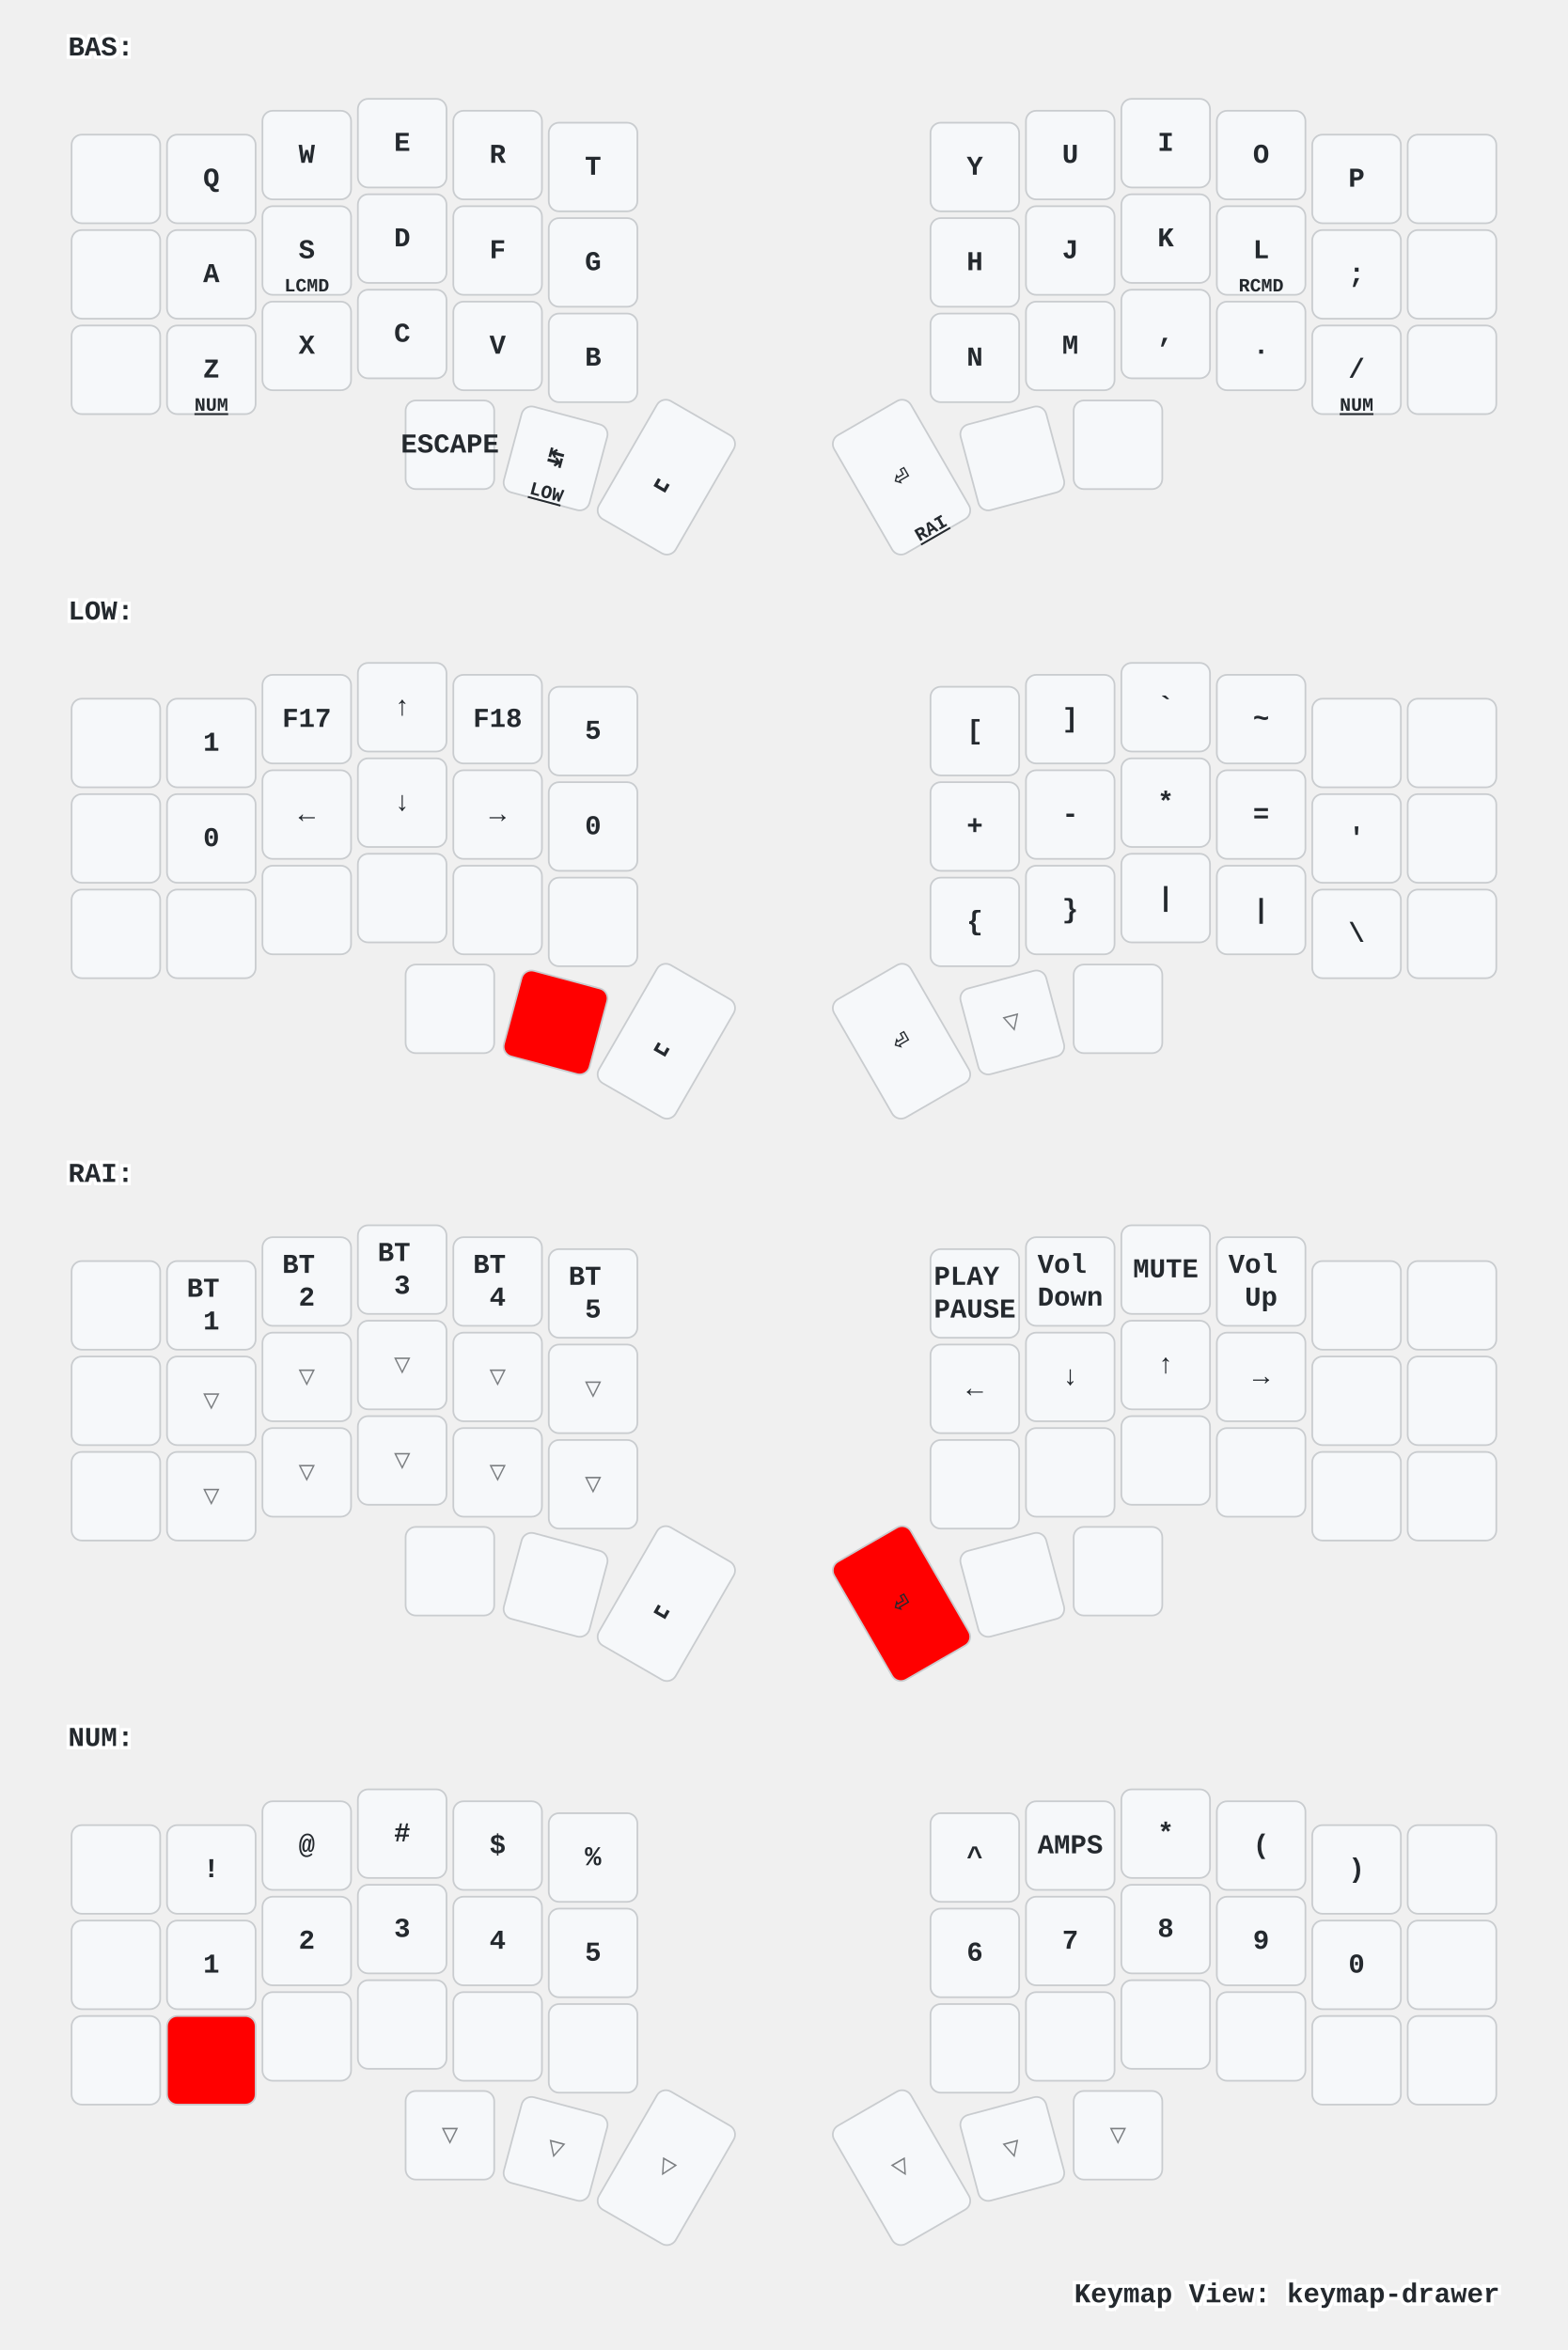
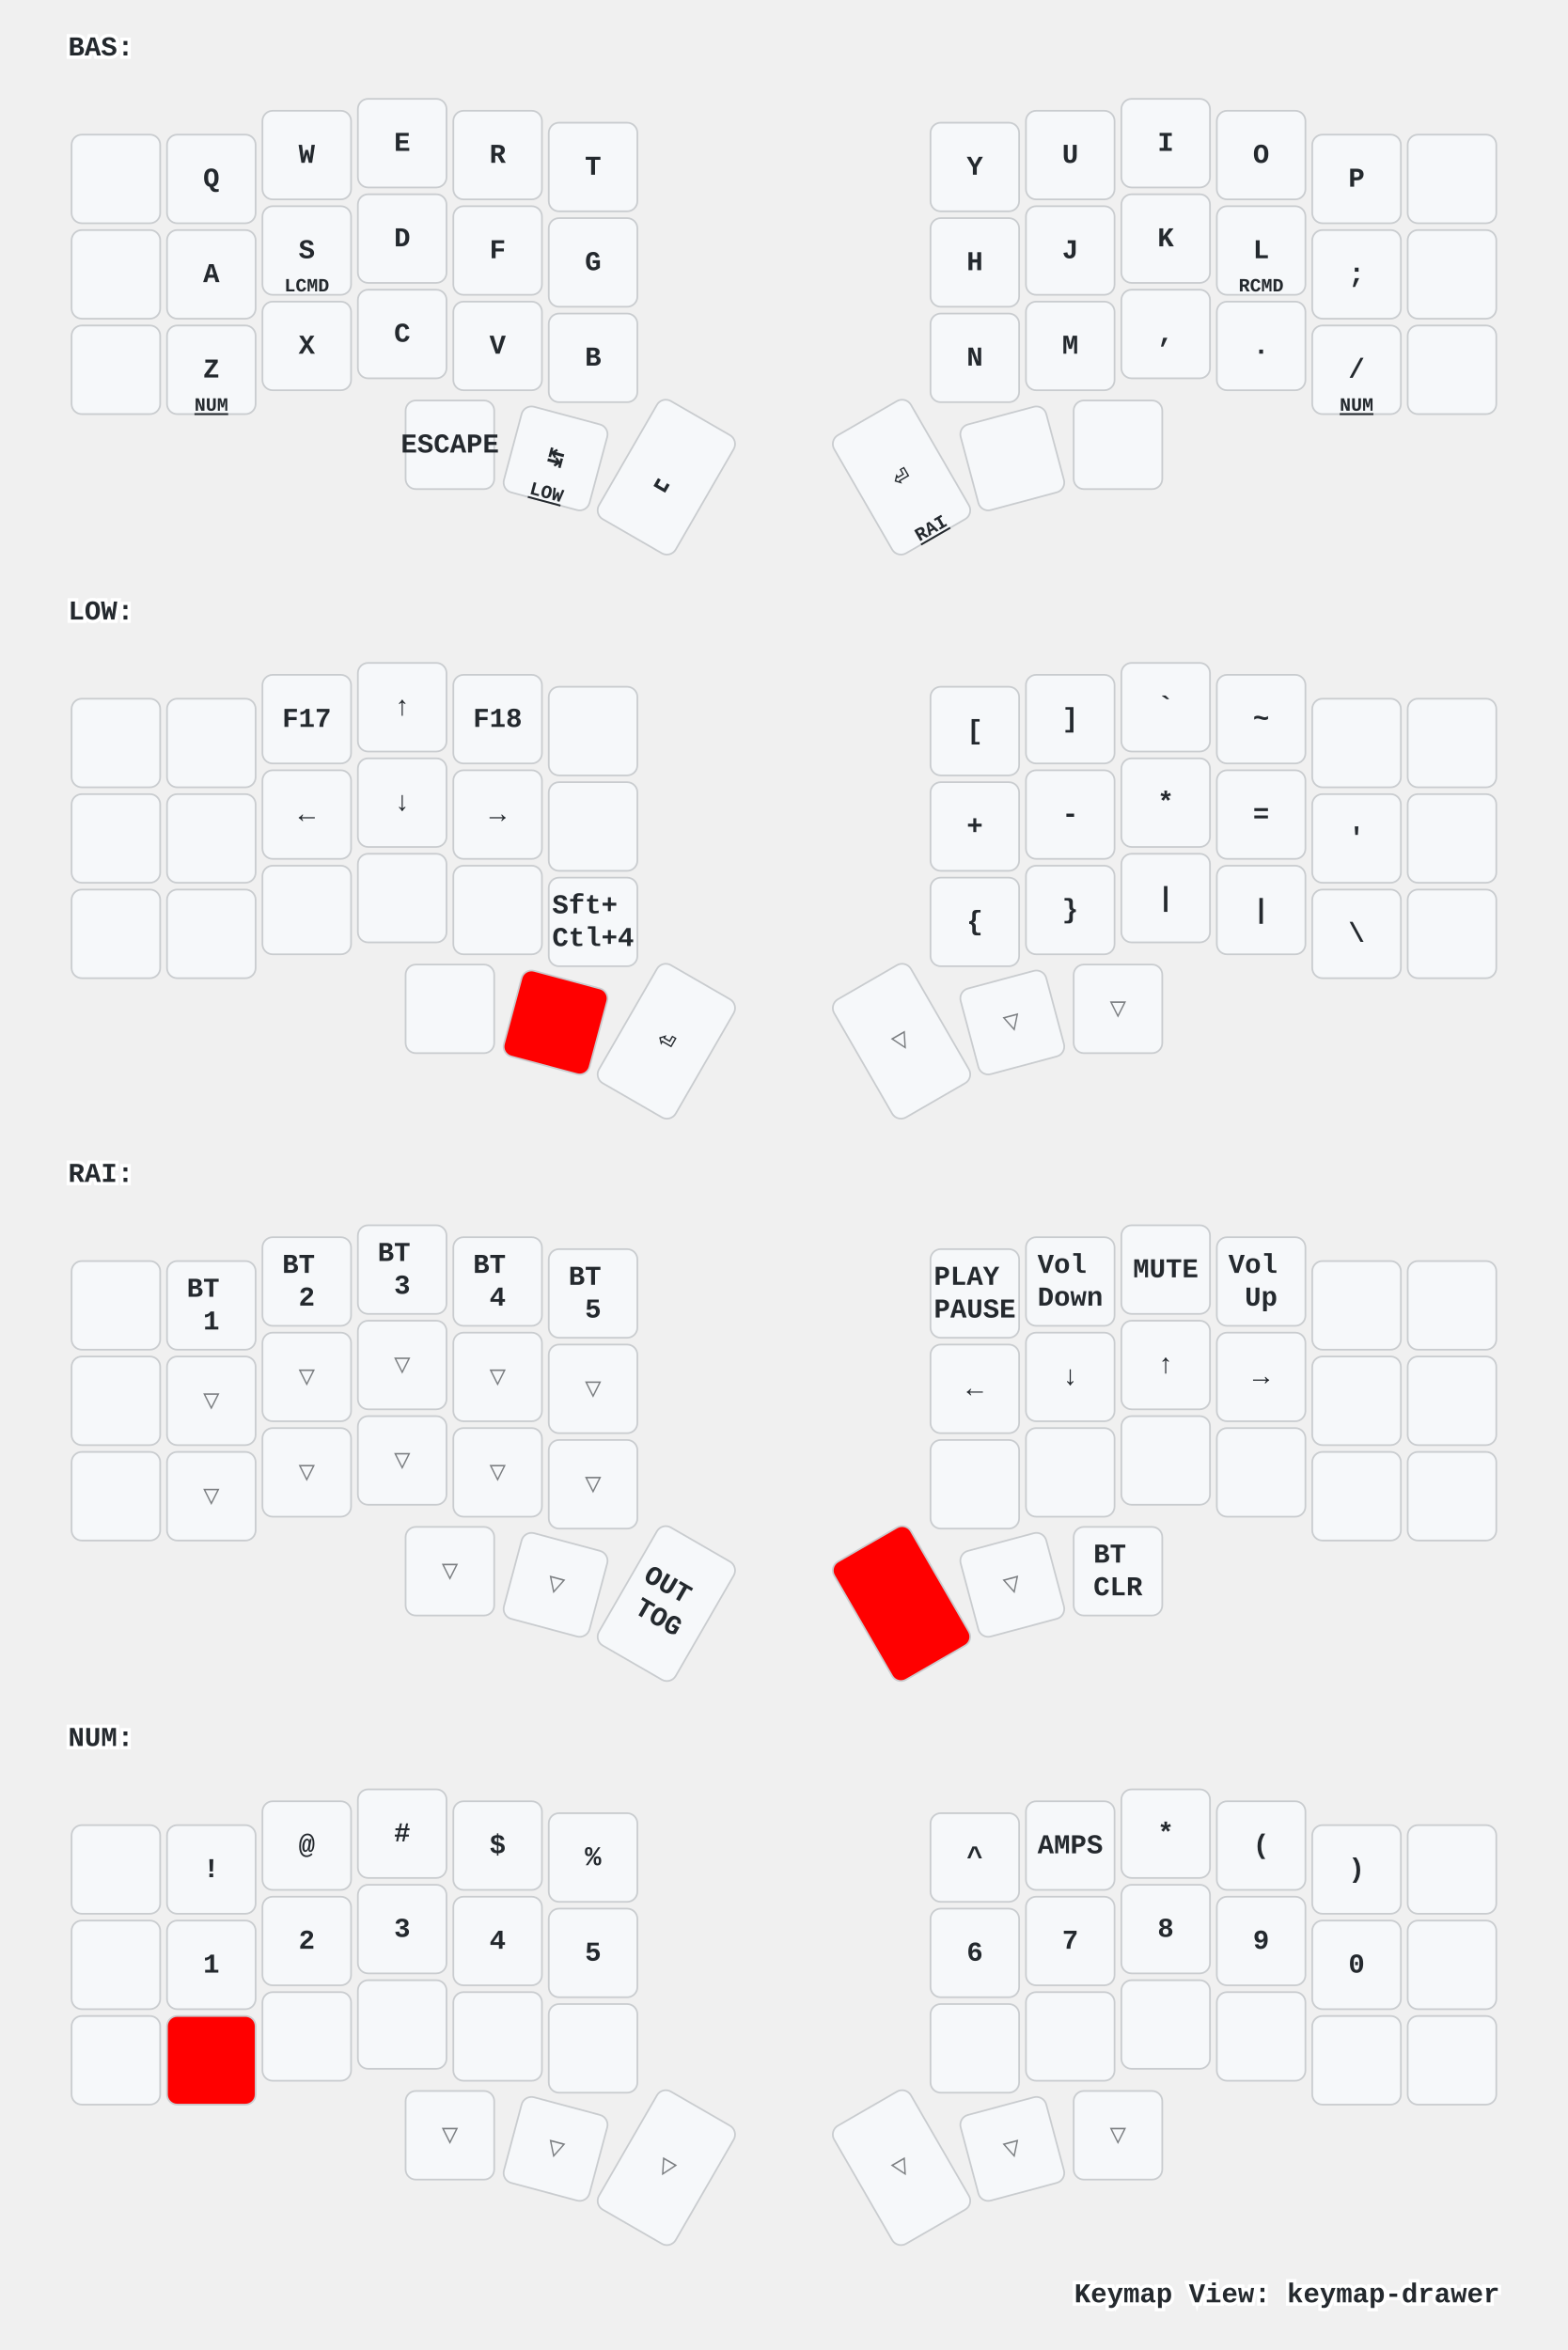
<svg xmlns="http://www.w3.org/2000/svg" xmlns:xlink="http://www.w3.org/1999/xlink" width="920" height="1379" viewBox="0 0 920 1379" class="keymap">
  <defs>/* start glyphs */
<svg id="mdi:apple-keyboard-command">
      <svg id="mdi-apple-keyboard-command" viewBox="0 0 24 24">
        <path d="M6,2A4,4 0 0,1 10,6V8H14V6A4,4 0 0,1 18,2A4,4 0 0,1 22,6A4,4 0 0,1 18,10H16V14H18A4,4 0 0,1 22,18A4,4 0 0,1 18,22A4,4 0 0,1 14,18V16H10V18A4,4 0 0,1 6,22A4,4 0 0,1 2,18A4,4 0 0,1 6,14H8V10H6A4,4 0 0,1 2,6A4,4 0 0,1 6,2M16,18A2,2 0 0,0 18,20A2,2 0 0,0 20,18A2,2 0 0,0 18,16H16V18M14,10H10V14H14V10M6,16A2,2 0 0,0 4,18A2,2 0 0,0 6,20A2,2 0 0,0 8,18V16H6M8,6A2,2 0 0,0 6,4A2,2 0 0,0 4,6A2,2 0 0,0 6,8H8V6M18,8A2,2 0 0,0 20,6A2,2 0 0,0 18,4A2,2 0 0,0 16,6V8H18Z" />
      </svg>
    </svg>
    <svg id="mdi:apple-keyboard-control">
      <svg id="mdi-apple-keyboard-control" viewBox="0 0 24 24">
        <path d="M19.78,11.78L18.36,13.19L12,6.83L5.64,13.19L4.22,11.78L12,4L19.78,11.78Z" />
      </svg>
    </svg>
    <svg id="mdi:apple-keyboard-option">
      <svg id="mdi-apple-keyboard-option" viewBox="0 0 24 24">
        <path d="M3,4H9.11L16.15,18H21V20H14.88L7.84,6H3V4M14,4H21V6H14V4Z" />
      </svg>
    </svg>
    <svg id="mdi:apple-keyboard-shift">
      <svg id="mdi-apple-keyboard-shift" viewBox="0 0 24 24">
        <path d="M15,18V12H17.17L12,6.83L6.83,12H9V18H15M12,4L22,14H17V20H7V14H2L12,4Z" />
      </svg>
    </svg>
    <svg id="mdi:backspace-outline">
      <svg id="mdi-backspace-outline" viewBox="0 0 24 24">
        <path d="M19,15.59L17.59,17L14,13.41L10.41,17L9,15.59L12.59,12L9,8.41L10.41,7L14,10.59L17.59,7L19,8.41L15.41,12L19,15.59M22,3A2,2 0 0,1 24,5V19A2,2 0 0,1 22,21H7C6.31,21 5.77,20.64 5.41,20.11L0,12L5.41,3.88C5.77,3.35 6.31,3 7,3H22M22,5H7L2.28,12L7,19H22V5Z" />
      </svg>
    </svg>
  </defs>/* end glyphs */
<style>/* inherit to force styles through use tags */
svg path {
    fill: inherit;
}

/* font and background color specifications */
svg.keymap {
    font-family: SFMono-Regular,Consolas,Liberation Mono,Menlo,monospace;
    font-size: 14px;
    font-kerning: normal;
    text-rendering: optimizeLegibility;
    fill: #24292e;
}

/* default key styling */
rect.key {
    fill: #f6f8fa;
}

rect.key, rect.combo {
    stroke: #c9cccf;
    stroke-width: 1;
}

/* default key side styling, only used is draw_key_sides is set */
rect.side {
    filter: brightness(90%);
}

/* color accent for combo boxes */
rect.combo, rect.combo-separate {
    fill: #cdf;
}

/* color accent for held keys */
rect.held, rect.combo.held {
    fill: #fdd;
}

/* color accent for ghost (optional) keys */
rect.ghost, rect.combo.ghost {
    stroke-dasharray: 4, 4;
    stroke-width: 2;
}

text {
    text-anchor: middle;
    dominant-baseline: middle;
}

/* styling for layer labels */
text.label {
    font-weight: bold;
    text-anchor: start;
    stroke: white;
    stroke-width: 4;
    paint-order: stroke;
}

/* styling for optional footer */
text.footer {
    text-anchor: end;
    dominant-baseline: auto;
    stroke: white;
    stroke-width: 4;
    paint-order: stroke;
}

/* styling for combo tap, and key non-tap label text */
text.combo, text.hold, text.shifted, text.left, text.right {
    font-size: 11px;
}

text.hold {
    text-anchor: middle;
    dominant-baseline: auto;
}

text.shifted {
    text-anchor: middle;
    dominant-baseline: hanging;
}

text.left {
    text-anchor: start;
}

text.right {
    text-anchor: end;
}

text.layer-activator {
    text-decoration: underline;
}

/* styling for hold/shifted label text in combo box */
text.combo.hold, text.combo.shifted, text.combo.left, text.combo.right {
    font-size: 8px;
}

/* lighter symbol for transparent keys */
text.trans {
    fill: #7b7e81;
}

/* styling for combo dendrons */
path.combo {
    stroke-width: 1;
    stroke: gray;
    fill: none;
}

/* Start Tabler Icons Cleanup */
/* cannot use height/width with glyphs */
.icon-tabler &gt; path {
    fill: inherit;
    stroke: inherit;
    stroke-width: 2;
}
/* hide tabler's default box */
.icon-tabler &gt; path[stroke="none"][fill="none"] {
    visibility: hidden;
}
/* End Tabler Icons Cleanup */

/* For default sytles, see https://github.com/caksoylar/keymap-drawer/blob/main/keymap_drawer/config.py#L85 */

svg.keymap {
  font-family: Ubuntu Mono, Inconsolata, Consolas, Liberation Mono, Menlo, monospace;
  font-size: 16px;
  font-weight: bold;
  text-rendering: optimizeLegibility;
}

/* Color accent for held keys
red = #f00
green = #0f0
blue = #00f
yellow = #ff0
cyan = #0ff
magenta = #f0f
white = #fff
black = #000
grey = #888
light grey = #ccc
#ffc
*/
rect.held, rect.combo.held {
    fill: #f00;
}

/* Technique borrowed and extended from https://github.com/englmaxi/zmk-config/blob/master/keymap-drawer/config.yaml */
.sym_sub_text.tap {
  translate: -5px 2px;
  font-size: 20px;
}
.sym_sub_text.shifted {
  translate: 10px 13px;
  font-size: 10px;
  opacity: 1.0;
}
.combo.sym_sub_text.tap {
  translate: -1px 1px;
}
.combo.sym_sub_text.shifted {
  translate: 7px 5px;
  font-size: 10px;
  opacity: 1.0;
}

/* Toggle */
.toggle.shifted {
  translate: -10px 12px;
}

.toggle.hold {
  translate: 13px -23px;
}

/* Variant for tap-dances */
.tap_dance.tap {
  translate: -7px 0px;
  font-size: 12px;
}
.tap_dance.shifted {
  translate: 7px 17px;
  font-size: 12px;
  opacity: 1.0;
}

/* Variant for symbol next to symbol */
.sym_by_sym.tap {
  translate: -6px 0px;
}
.sym_by_sym.shifted {
  translate: 10px 12px;
  opacity: 1.0;
}

.combo.sym_by_sym.tap {
  translate: -35px 0px;
}
.combo.sym_by_sym.shifted {
  translate: 35px 20px;
  opacity: 1.0;
}

.combo.sym_by_sym.hold {
  visibility: hidden;
}

/* hide hold box for combo sym_by_sym */
.combo.sym_by_sym.hold &gt; path[stroke="none"][fill="none"] {
  visibility: hidden;
}
</style>
  <g transform="translate(40, 0)" class="layer-BAS">
    <text x="0" y="28" class="label" id="BAS">BAS:</text>
    <g transform="translate(0, 56)">
      <g transform="translate(28, 49)" class="key keypos-0">
        <rect rx="6" ry="6" x="-26" y="-26" width="52" height="52" class="key" />
      </g>
      <g transform="translate(84, 49)" class="key keypos-1">
        <rect rx="6" ry="6" x="-26" y="-26" width="52" height="52" class="key" />
        <text x="0" y="0" class="key tap">Q</text>
      </g>
      <g transform="translate(140, 35)" class="key keypos-2">
        <rect rx="6" ry="6" x="-26" y="-26" width="52" height="52" class="key" />
        <text x="0" y="0" class="key tap">W</text>
      </g>
      <g transform="translate(196, 28)" class="key keypos-3">
        <rect rx="6" ry="6" x="-26" y="-26" width="52" height="52" class="key" />
        <text x="0" y="0" class="key tap">E</text>
      </g>
      <g transform="translate(252, 35)" class="key keypos-4">
        <rect rx="6" ry="6" x="-26" y="-26" width="52" height="52" class="key" />
        <text x="0" y="0" class="key tap">R</text>
      </g>
      <g transform="translate(308, 42)" class="key keypos-5">
        <rect rx="6" ry="6" x="-26" y="-26" width="52" height="52" class="key" />
        <text x="0" y="0" class="key tap">T</text>
      </g>
      <g transform="translate(532, 42)" class="key keypos-6">
        <rect rx="6" ry="6" x="-26" y="-26" width="52" height="52" class="key" />
        <text x="0" y="0" class="key tap">Y</text>
      </g>
      <g transform="translate(588, 35)" class="key keypos-7">
        <rect rx="6" ry="6" x="-26" y="-26" width="52" height="52" class="key" />
        <text x="0" y="0" class="key tap">U</text>
      </g>
      <g transform="translate(644, 28)" class="key keypos-8">
        <rect rx="6" ry="6" x="-26" y="-26" width="52" height="52" class="key" />
        <text x="0" y="0" class="key tap">I</text>
      </g>
      <g transform="translate(700, 35)" class="key keypos-9">
        <rect rx="6" ry="6" x="-26" y="-26" width="52" height="52" class="key" />
        <text x="0" y="0" class="key tap">O</text>
      </g>
      <g transform="translate(756, 49)" class="key keypos-10">
        <rect rx="6" ry="6" x="-26" y="-26" width="52" height="52" class="key" />
        <text x="0" y="0" class="key tap">P</text>
      </g>
      <g transform="translate(812, 49)" class="key keypos-11">
        <rect rx="6" ry="6" x="-26" y="-26" width="52" height="52" class="key" />
      </g>
      <g transform="translate(28, 105)" class="key keypos-12">
        <rect rx="6" ry="6" x="-26" y="-26" width="52" height="52" class="key" />
      </g>
      <g transform="translate(84, 105)" class="key keypos-13">
        <rect rx="6" ry="6" x="-26" y="-26" width="52" height="52" class="key" />
        <text x="0" y="0" class="key tap">A</text>
        <use href="#mdi:apple-keyboard-shift" xlink:href="#mdi:apple-keyboard-shift" x="-8" y="9" height="15" width="15.0" class="key hold glyph mdi:apple-keyboard-shift" />
      </g>
      <g transform="translate(140, 91)" class="key keypos-14">
        <rect rx="6" ry="6" x="-26" y="-26" width="52" height="52" class="key" />
        <text x="0" y="0" class="key tap">S</text>
        <text x="0" y="24" class="key hold">LCMD</text>
      </g>
      <g transform="translate(196, 84)" class="key keypos-15">
        <rect rx="6" ry="6" x="-26" y="-26" width="52" height="52" class="key" />
        <text x="0" y="0" class="key tap">D</text>
        <use href="#mdi:apple-keyboard-option" xlink:href="#mdi:apple-keyboard-option" x="-8" y="9" height="15" width="15.0" class="key hold glyph mdi:apple-keyboard-option" />
      </g>
      <g transform="translate(252, 91)" class="key keypos-16">
        <rect rx="6" ry="6" x="-26" y="-26" width="52" height="52" class="key" />
        <text x="0" y="0" class="key tap">F</text>
        <use href="#mdi:apple-keyboard-control" xlink:href="#mdi:apple-keyboard-control" x="-8" y="9" height="15" width="15.0" class="key hold glyph mdi:apple-keyboard-control" />
      </g>
      <g transform="translate(308, 98)" class="key keypos-17">
        <rect rx="6" ry="6" x="-26" y="-26" width="52" height="52" class="key" />
        <text x="0" y="0" class="key tap">G</text>
      </g>
      <g transform="translate(532, 98)" class="key keypos-18">
        <rect rx="6" ry="6" x="-26" y="-26" width="52" height="52" class="key" />
        <text x="0" y="0" class="key tap">H</text>
      </g>
      <g transform="translate(588, 91)" class="key keypos-19">
        <rect rx="6" ry="6" x="-26" y="-26" width="52" height="52" class="key" />
        <text x="0" y="0" class="key tap">J</text>
        <use href="#mdi:apple-keyboard-control" xlink:href="#mdi:apple-keyboard-control" x="-8" y="9" height="15" width="15.0" class="key hold glyph mdi:apple-keyboard-control" />
      </g>
      <g transform="translate(644, 84)" class="key keypos-20">
        <rect rx="6" ry="6" x="-26" y="-26" width="52" height="52" class="key" />
        <text x="0" y="0" class="key tap">K</text>
        <use href="#mdi:apple-keyboard-option" xlink:href="#mdi:apple-keyboard-option" x="-8" y="9" height="15" width="15.0" class="key hold glyph mdi:apple-keyboard-option" />
      </g>
      <g transform="translate(700, 91)" class="key keypos-21">
        <rect rx="6" ry="6" x="-26" y="-26" width="52" height="52" class="key" />
        <text x="0" y="0" class="key tap">L</text>
        <text x="0" y="24" class="key hold">RCMD</text>
      </g>
      <g transform="translate(756, 105)" class="key keypos-22">
        <rect rx="6" ry="6" x="-26" y="-26" width="52" height="52" class="key" />
        <text x="0" y="0" class="key tap">;</text>
        <use href="#mdi:apple-keyboard-shift" xlink:href="#mdi:apple-keyboard-shift" x="-8" y="9" height="15" width="15.0" class="key hold glyph mdi:apple-keyboard-shift" />
      </g>
      <g transform="translate(812, 105)" class="key keypos-23">
        <rect rx="6" ry="6" x="-26" y="-26" width="52" height="52" class="key" />
      </g>
      <g transform="translate(28, 161)" class="key keypos-24">
        <rect rx="6" ry="6" x="-26" y="-26" width="52" height="52" class="key" />
      </g>
      <g transform="translate(84, 161)" class="key keypos-25">
        <rect rx="6" ry="6" x="-26" y="-26" width="52" height="52" class="key" />
        <text x="0" y="0" class="key tap">Z</text>
        <a href="#NUM">
          <text x="0" y="24" class="key hold layer-activator">NUM</text>
        </a>
      </g>
      <g transform="translate(140, 147)" class="key keypos-26">
        <rect rx="6" ry="6" x="-26" y="-26" width="52" height="52" class="key" />
        <text x="0" y="0" class="key tap">X</text>
      </g>
      <g transform="translate(196, 140)" class="key keypos-27">
        <rect rx="6" ry="6" x="-26" y="-26" width="52" height="52" class="key" />
        <text x="0" y="0" class="key tap">C</text>
      </g>
      <g transform="translate(252, 147)" class="key keypos-28">
        <rect rx="6" ry="6" x="-26" y="-26" width="52" height="52" class="key" />
        <text x="0" y="0" class="key tap">V</text>
      </g>
      <g transform="translate(308, 154)" class="key keypos-29">
        <rect rx="6" ry="6" x="-26" y="-26" width="52" height="52" class="key" />
        <text x="0" y="0" class="key tap">B</text>
      </g>
      <g transform="translate(532, 154)" class="key keypos-30">
        <rect rx="6" ry="6" x="-26" y="-26" width="52" height="52" class="key" />
        <text x="0" y="0" class="key tap">N</text>
      </g>
      <g transform="translate(588, 147)" class="key keypos-31">
        <rect rx="6" ry="6" x="-26" y="-26" width="52" height="52" class="key" />
        <text x="0" y="0" class="key tap">M</text>
      </g>
      <g transform="translate(644, 140)" class="key keypos-32">
        <rect rx="6" ry="6" x="-26" y="-26" width="52" height="52" class="key" />
        <text x="0" y="0" class="key tap">,</text>
      </g>
      <g transform="translate(700, 147)" class="key keypos-33">
        <rect rx="6" ry="6" x="-26" y="-26" width="52" height="52" class="key" />
        <text x="0" y="0" class="key tap">.</text>
      </g>
      <g transform="translate(756, 161)" class="key keypos-34">
        <rect rx="6" ry="6" x="-26" y="-26" width="52" height="52" class="key" />
        <text x="0" y="0" class="key tap">/</text>
        <a href="#NUM">
          <text x="0" y="24" class="key hold layer-activator">NUM</text>
        </a>
      </g>
      <g transform="translate(812, 161)" class="key keypos-35">
        <rect rx="6" ry="6" x="-26" y="-26" width="52" height="52" class="key" />
      </g>
      <g transform="translate(224, 205)" class="key keypos-36">
        <rect rx="6" ry="6" x="-26" y="-26" width="52" height="52" class="key" />
        <text x="0" y="0" class="key tap">ESCAPE</text>
        <use href="#mdi:apple-keyboard-command" xlink:href="#mdi:apple-keyboard-command" x="-8" y="9" height="15" width="15.0" class="key hold glyph mdi:apple-keyboard-command" />
      </g>
      <g transform="translate(286, 213) rotate(15.0)" class="key keypos-37">
        <rect rx="6" ry="6" x="-26" y="-26" width="52" height="52" class="key" />
        <text x="0" y="0" class="key tap">↹</text>
        <a href="#LOW">
          <text x="0" y="24" class="key hold layer-activator">LOW</text>
        </a>
      </g>
      <g transform="translate(351, 224) rotate(30.0)" class="key keypos-38">
        <rect rx="6" ry="6" x="-26" y="-40" width="52" height="80" class="key" />
        <text x="0" y="0" class="key tap">␣</text>
      </g>
      <g transform="translate(489, 224) rotate(-30.0)" class="key keypos-39">
        <rect rx="6" ry="6" x="-26" y="-40" width="52" height="80" class="key" />
        <text x="0" y="0" class="key tap">⏎</text>
        <a href="#RAI">
          <text x="0" y="38" class="key hold layer-activator">RAI</text>
        </a>
      </g>
      <g transform="translate(554, 213) rotate(-15.0)" class="key keypos-40">
        <rect rx="6" ry="6" x="-26" y="-26" width="52" height="52" class="key" />
        <use href="#mdi:backspace-outline" xlink:href="#mdi:backspace-outline" x="-9" y="-9" height="18" width="18.0" class="key tap glyph mdi:backspace-outline" />
      </g>
      <g transform="translate(616, 205)" class="key keypos-41">
        <rect rx="6" ry="6" x="-26" y="-26" width="52" height="52" class="key" />
        <use href="#mdi:apple-keyboard-option" xlink:href="#mdi:apple-keyboard-option" x="-9" y="-9" height="18" width="18.0" class="key tap glyph mdi:apple-keyboard-option" />
      </g>
    </g>
  </g>
  <g transform="translate(40, 331)" class="layer-LOW">
    <text x="0" y="28" class="label" id="LOW">LOW:</text>
    <g transform="translate(0, 56)">
      <g transform="translate(28, 49)" class="key keypos-0">
        <rect rx="6" ry="6" x="-26" y="-26" width="52" height="52" class="key" />
      </g>
      <g transform="translate(84, 49)" class="key keypos-1">
        <rect rx="6" ry="6" x="-26" y="-26" width="52" height="52" class="key" />
-         <text x="0" y="0" class="key tap">1</text>
      </g>
      <g transform="translate(140, 35)" class="key keypos-2">
        <rect rx="6" ry="6" x="-26" y="-26" width="52" height="52" class="key" />
        <text x="0" y="0" class="key tap">F17</text>
      </g>
      <g transform="translate(196, 28)" class="key keypos-3">
        <rect rx="6" ry="6" x="-26" y="-26" width="52" height="52" class="key" />
        <text x="0" y="0" class="key tap">↑</text>
      </g>
      <g transform="translate(252, 35)" class="key keypos-4">
        <rect rx="6" ry="6" x="-26" y="-26" width="52" height="52" class="key" />
        <text x="0" y="0" class="key tap">F18</text>
      </g>
      <g transform="translate(308, 42)" class="key keypos-5">
        <rect rx="6" ry="6" x="-26" y="-26" width="52" height="52" class="key" />
-         <text x="0" y="0" class="key tap">5</text>
      </g>
      <g transform="translate(532, 42)" class="key keypos-6">
        <rect rx="6" ry="6" x="-26" y="-26" width="52" height="52" class="key" />
        <text x="0" y="0" class="key tap">[</text>
      </g>
      <g transform="translate(588, 35)" class="key keypos-7">
        <rect rx="6" ry="6" x="-26" y="-26" width="52" height="52" class="key" />
        <text x="0" y="0" class="key tap">]</text>
      </g>
      <g transform="translate(644, 28)" class="key keypos-8">
        <rect rx="6" ry="6" x="-26" y="-26" width="52" height="52" class="key" />
        <text x="0" y="0" class="key tap">`</text>
      </g>
      <g transform="translate(700, 35)" class="key keypos-9">
        <rect rx="6" ry="6" x="-26" y="-26" width="52" height="52" class="key" />
        <text x="0" y="0" class="key tap">~</text>
      </g>
      <g transform="translate(756, 49)" class="key keypos-10">
        <rect rx="6" ry="6" x="-26" y="-26" width="52" height="52" class="key" />
        <use href="#mdi:backspace-outline" xlink:href="#mdi:backspace-outline" x="-9" y="-9" height="18" width="18.0" class="key tap glyph mdi:backspace-outline" />
      </g>
      <g transform="translate(812, 49)" class="key keypos-11">
        <rect rx="6" ry="6" x="-26" y="-26" width="52" height="52" class="key" />
      </g>
      <g transform="translate(28, 105)" class="key keypos-12">
        <rect rx="6" ry="6" x="-26" y="-26" width="52" height="52" class="key" />
      </g>
      <g transform="translate(84, 105)" class="key keypos-13">
        <rect rx="6" ry="6" x="-26" y="-26" width="52" height="52" class="key" />
-         <text x="0" y="0" class="key tap">0</text>
      </g>
      <g transform="translate(140, 91)" class="key keypos-14">
        <rect rx="6" ry="6" x="-26" y="-26" width="52" height="52" class="key" />
        <text x="0" y="0" class="key tap">←</text>
      </g>
      <g transform="translate(196, 84)" class="key keypos-15">
        <rect rx="6" ry="6" x="-26" y="-26" width="52" height="52" class="key" />
        <text x="0" y="0" class="key tap">↓</text>
      </g>
      <g transform="translate(252, 91)" class="key keypos-16">
        <rect rx="6" ry="6" x="-26" y="-26" width="52" height="52" class="key" />
        <text x="0" y="0" class="key tap">→</text>
      </g>
      <g transform="translate(308, 98)" class="key keypos-17">
        <rect rx="6" ry="6" x="-26" y="-26" width="52" height="52" class="key" />
-         <text x="0" y="0" class="key tap">0</text>
      </g>
      <g transform="translate(532, 98)" class="key keypos-18">
        <rect rx="6" ry="6" x="-26" y="-26" width="52" height="52" class="key" />
        <text x="0" y="0" class="key tap">+</text>
      </g>
      <g transform="translate(588, 91)" class="key keypos-19">
        <rect rx="6" ry="6" x="-26" y="-26" width="52" height="52" class="key" />
        <text x="0" y="0" class="key tap">-</text>
      </g>
      <g transform="translate(644, 84)" class="key keypos-20">
        <rect rx="6" ry="6" x="-26" y="-26" width="52" height="52" class="key" />
        <text x="0" y="0" class="key tap">*</text>
      </g>
      <g transform="translate(700, 91)" class="key keypos-21">
        <rect rx="6" ry="6" x="-26" y="-26" width="52" height="52" class="key" />
        <text x="0" y="0" class="key tap">=</text>
      </g>
      <g transform="translate(756, 105)" class="key keypos-22">
        <rect rx="6" ry="6" x="-26" y="-26" width="52" height="52" class="key" />
        <text x="0" y="0" class="key tap">'</text>
      </g>
      <g transform="translate(812, 105)" class="key keypos-23">
        <rect rx="6" ry="6" x="-26" y="-26" width="52" height="52" class="key" />
      </g>
      <g transform="translate(28, 161)" class="key keypos-24">
        <rect rx="6" ry="6" x="-26" y="-26" width="52" height="52" class="key" />
      </g>
      <g transform="translate(84, 161)" class="key keypos-25">
        <rect rx="6" ry="6" x="-26" y="-26" width="52" height="52" class="key" />
      </g>
      <g transform="translate(140, 147)" class="key keypos-26">
        <rect rx="6" ry="6" x="-26" y="-26" width="52" height="52" class="key" />
      </g>
      <g transform="translate(196, 140)" class="key keypos-27">
        <rect rx="6" ry="6" x="-26" y="-26" width="52" height="52" class="key" />
      </g>
      <g transform="translate(252, 147)" class="key keypos-28">
        <rect rx="6" ry="6" x="-26" y="-26" width="52" height="52" class="key" />
      </g>
      <g transform="translate(308, 154)" class="key keypos-29">
        <rect rx="6" ry="6" x="-26" y="-26" width="52" height="52" class="key" />
+         <text x="0" y="0" class="key tap">
+           <tspan x="0" dy="-0.6em">Sft+</tspan>
+           <tspan x="0" dy="1.2em">Ctl+4</tspan>
+         </text>
      </g>
      <g transform="translate(532, 154)" class="key keypos-30">
        <rect rx="6" ry="6" x="-26" y="-26" width="52" height="52" class="key" />
        <text x="0" y="0" class="key tap">{</text>
      </g>
      <g transform="translate(588, 147)" class="key keypos-31">
        <rect rx="6" ry="6" x="-26" y="-26" width="52" height="52" class="key" />
        <text x="0" y="0" class="key tap">}</text>
      </g>
      <g transform="translate(644, 140)" class="key keypos-32">
        <rect rx="6" ry="6" x="-26" y="-26" width="52" height="52" class="key" />
        <text x="0" y="0" class="key tap">|</text>
      </g>
      <g transform="translate(700, 147)" class="key keypos-33">
        <rect rx="6" ry="6" x="-26" y="-26" width="52" height="52" class="key" />
        <text x="0" y="0" class="key tap">|</text>
      </g>
      <g transform="translate(756, 161)" class="key keypos-34">
        <rect rx="6" ry="6" x="-26" y="-26" width="52" height="52" class="key" />
        <text x="0" y="0" class="key tap">\</text>
      </g>
      <g transform="translate(812, 161)" class="key keypos-35">
        <rect rx="6" ry="6" x="-26" y="-26" width="52" height="52" class="key" />
      </g>
      <g transform="translate(224, 205)" class="key keypos-36">
        <rect rx="6" ry="6" x="-26" y="-26" width="52" height="52" class="key" />
-         <use href="#mdi:apple-keyboard-command" xlink:href="#mdi:apple-keyboard-command" x="-9" y="-9" height="18" width="18.0" class="key tap glyph mdi:apple-keyboard-command" />
+         <use href="#mdi:backspace-outline" xlink:href="#mdi:backspace-outline" x="-9" y="-9" height="18" width="18.0" class="key tap glyph mdi:backspace-outline" />
      </g>
      <g transform="translate(286, 213) rotate(15.0)" class="key held keypos-37">
        <rect rx="6" ry="6" x="-26" y="-26" width="52" height="52" class="key held" />
      </g>
      <g transform="translate(351, 224) rotate(30.0)" class="key keypos-38">
        <rect rx="6" ry="6" x="-26" y="-40" width="52" height="80" class="key" />
-         <text x="0" y="0" class="key tap">␣</text>
-       </g>
-       <g transform="translate(489, 224) rotate(-30.0)" class="key keypos-39">
-         <rect rx="6" ry="6" x="-26" y="-40" width="52" height="80" class="key" />
        <text x="0" y="0" class="key tap">⏎</text>
      </g>
+       <g transform="translate(489, 224) rotate(-30.0)" class="key trans keypos-39">
+         <rect rx="6" ry="6" x="-26" y="-40" width="52" height="80" class="key trans" />
+         <text x="0" y="0" class="key trans tap">▽</text>
+       </g>
      <g transform="translate(554, 213) rotate(-15.0)" class="key trans keypos-40">
        <rect rx="6" ry="6" x="-26" y="-26" width="52" height="52" class="key trans" />
        <text x="0" y="0" class="key trans tap">▽</text>
      </g>
-       <g transform="translate(616, 205)" class="key keypos-41">
-         <rect rx="6" ry="6" x="-26" y="-26" width="52" height="52" class="key" />
-         <use href="#mdi:apple-keyboard-option" xlink:href="#mdi:apple-keyboard-option" x="-9" y="-9" height="18" width="18.0" class="key tap glyph mdi:apple-keyboard-option" />
+       <g transform="translate(616, 205)" class="key trans keypos-41">
+         <rect rx="6" ry="6" x="-26" y="-26" width="52" height="52" class="key trans" />
+         <text x="0" y="0" class="key trans tap">▽</text>
      </g>
    </g>
  </g>
  <g transform="translate(40, 661)" class="layer-RAI">
    <text x="0" y="28" class="label" id="RAI">RAI:</text>
    <g transform="translate(0, 56)">
      <g transform="translate(28, 49)" class="key keypos-0">
        <rect rx="6" ry="6" x="-26" y="-26" width="52" height="52" class="key" />
      </g>
      <g transform="translate(84, 49)" class="key keypos-1">
        <rect rx="6" ry="6" x="-26" y="-26" width="52" height="52" class="key" />
        <text x="0" y="0" class="key tap">
          <tspan x="0" dy="-0.6em">BT</tspan>
          <tspan x="0" dy="1.2em">1</tspan>
        </text>
      </g>
      <g transform="translate(140, 35)" class="key keypos-2">
        <rect rx="6" ry="6" x="-26" y="-26" width="52" height="52" class="key" />
        <text x="0" y="0" class="key tap">
          <tspan x="0" dy="-0.6em">BT</tspan>
          <tspan x="0" dy="1.2em">2</tspan>
        </text>
      </g>
      <g transform="translate(196, 28)" class="key keypos-3">
        <rect rx="6" ry="6" x="-26" y="-26" width="52" height="52" class="key" />
        <text x="0" y="0" class="key tap">
          <tspan x="0" dy="-0.6em">BT</tspan>
          <tspan x="0" dy="1.2em">3</tspan>
        </text>
      </g>
      <g transform="translate(252, 35)" class="key keypos-4">
        <rect rx="6" ry="6" x="-26" y="-26" width="52" height="52" class="key" />
        <text x="0" y="0" class="key tap">
          <tspan x="0" dy="-0.6em">BT</tspan>
          <tspan x="0" dy="1.2em">4</tspan>
        </text>
      </g>
      <g transform="translate(308, 42)" class="key keypos-5">
        <rect rx="6" ry="6" x="-26" y="-26" width="52" height="52" class="key" />
        <text x="0" y="0" class="key tap">
          <tspan x="0" dy="-0.6em">BT</tspan>
          <tspan x="0" dy="1.2em">5</tspan>
        </text>
      </g>
      <g transform="translate(532, 42)" class="key keypos-6">
        <rect rx="6" ry="6" x="-26" y="-26" width="52" height="52" class="key" />
        <text x="0" y="0" class="key tap">
          <tspan x="0" dy="-0.6em">PLAY</tspan>
          <tspan x="0" dy="1.2em">PAUSE</tspan>
        </text>
      </g>
      <g transform="translate(588, 35)" class="key keypos-7">
        <rect rx="6" ry="6" x="-26" y="-26" width="52" height="52" class="key" />
        <text x="0" y="0" class="key tap">
          <tspan x="0" dy="-0.6em">Vol</tspan>
          <tspan x="0" dy="1.2em">Down</tspan>
        </text>
      </g>
      <g transform="translate(644, 28)" class="key keypos-8">
        <rect rx="6" ry="6" x="-26" y="-26" width="52" height="52" class="key" />
        <text x="0" y="0" class="key tap">MUTE</text>
      </g>
      <g transform="translate(700, 35)" class="key keypos-9">
        <rect rx="6" ry="6" x="-26" y="-26" width="52" height="52" class="key" />
        <text x="0" y="0" class="key tap">
          <tspan x="0" dy="-0.6em">Vol</tspan>
          <tspan x="0" dy="1.2em">Up</tspan>
        </text>
      </g>
      <g transform="translate(756, 49)" class="key keypos-10">
        <rect rx="6" ry="6" x="-26" y="-26" width="52" height="52" class="key" />
      </g>
      <g transform="translate(812, 49)" class="key keypos-11">
        <rect rx="6" ry="6" x="-26" y="-26" width="52" height="52" class="key" />
      </g>
      <g transform="translate(28, 105)" class="key keypos-12">
        <rect rx="6" ry="6" x="-26" y="-26" width="52" height="52" class="key" />
      </g>
      <g transform="translate(84, 105)" class="key trans keypos-13">
        <rect rx="6" ry="6" x="-26" y="-26" width="52" height="52" class="key trans" />
        <text x="0" y="0" class="key trans tap">▽</text>
      </g>
      <g transform="translate(140, 91)" class="key trans keypos-14">
        <rect rx="6" ry="6" x="-26" y="-26" width="52" height="52" class="key trans" />
        <text x="0" y="0" class="key trans tap">▽</text>
      </g>
      <g transform="translate(196, 84)" class="key trans keypos-15">
        <rect rx="6" ry="6" x="-26" y="-26" width="52" height="52" class="key trans" />
        <text x="0" y="0" class="key trans tap">▽</text>
      </g>
      <g transform="translate(252, 91)" class="key trans keypos-16">
        <rect rx="6" ry="6" x="-26" y="-26" width="52" height="52" class="key trans" />
        <text x="0" y="0" class="key trans tap">▽</text>
      </g>
      <g transform="translate(308, 98)" class="key trans keypos-17">
        <rect rx="6" ry="6" x="-26" y="-26" width="52" height="52" class="key trans" />
        <text x="0" y="0" class="key trans tap">▽</text>
      </g>
      <g transform="translate(532, 98)" class="key keypos-18">
        <rect rx="6" ry="6" x="-26" y="-26" width="52" height="52" class="key" />
        <text x="0" y="0" class="key tap">←</text>
      </g>
      <g transform="translate(588, 91)" class="key keypos-19">
        <rect rx="6" ry="6" x="-26" y="-26" width="52" height="52" class="key" />
        <text x="0" y="0" class="key tap">↓</text>
      </g>
      <g transform="translate(644, 84)" class="key keypos-20">
        <rect rx="6" ry="6" x="-26" y="-26" width="52" height="52" class="key" />
        <text x="0" y="0" class="key tap">↑</text>
      </g>
      <g transform="translate(700, 91)" class="key keypos-21">
        <rect rx="6" ry="6" x="-26" y="-26" width="52" height="52" class="key" />
        <text x="0" y="0" class="key tap">→</text>
      </g>
      <g transform="translate(756, 105)" class="key keypos-22">
        <rect rx="6" ry="6" x="-26" y="-26" width="52" height="52" class="key" />
      </g>
      <g transform="translate(812, 105)" class="key keypos-23">
        <rect rx="6" ry="6" x="-26" y="-26" width="52" height="52" class="key" />
      </g>
      <g transform="translate(28, 161)" class="key keypos-24">
        <rect rx="6" ry="6" x="-26" y="-26" width="52" height="52" class="key" />
      </g>
      <g transform="translate(84, 161)" class="key trans keypos-25">
        <rect rx="6" ry="6" x="-26" y="-26" width="52" height="52" class="key trans" />
        <text x="0" y="0" class="key trans tap">▽</text>
      </g>
      <g transform="translate(140, 147)" class="key trans keypos-26">
        <rect rx="6" ry="6" x="-26" y="-26" width="52" height="52" class="key trans" />
        <text x="0" y="0" class="key trans tap">▽</text>
      </g>
      <g transform="translate(196, 140)" class="key trans keypos-27">
        <rect rx="6" ry="6" x="-26" y="-26" width="52" height="52" class="key trans" />
        <text x="0" y="0" class="key trans tap">▽</text>
      </g>
      <g transform="translate(252, 147)" class="key trans keypos-28">
        <rect rx="6" ry="6" x="-26" y="-26" width="52" height="52" class="key trans" />
        <text x="0" y="0" class="key trans tap">▽</text>
      </g>
      <g transform="translate(308, 154)" class="key trans keypos-29">
        <rect rx="6" ry="6" x="-26" y="-26" width="52" height="52" class="key trans" />
        <text x="0" y="0" class="key trans tap">▽</text>
      </g>
      <g transform="translate(532, 154)" class="key keypos-30">
        <rect rx="6" ry="6" x="-26" y="-26" width="52" height="52" class="key" />
      </g>
      <g transform="translate(588, 147)" class="key keypos-31">
        <rect rx="6" ry="6" x="-26" y="-26" width="52" height="52" class="key" />
      </g>
      <g transform="translate(644, 140)" class="key keypos-32">
        <rect rx="6" ry="6" x="-26" y="-26" width="52" height="52" class="key" />
      </g>
      <g transform="translate(700, 147)" class="key keypos-33">
        <rect rx="6" ry="6" x="-26" y="-26" width="52" height="52" class="key" />
      </g>
      <g transform="translate(756, 161)" class="key keypos-34">
        <rect rx="6" ry="6" x="-26" y="-26" width="52" height="52" class="key" />
      </g>
      <g transform="translate(812, 161)" class="key keypos-35">
        <rect rx="6" ry="6" x="-26" y="-26" width="52" height="52" class="key" />
      </g>
-       <g transform="translate(224, 205)" class="key keypos-36">
-         <rect rx="6" ry="6" x="-26" y="-26" width="52" height="52" class="key" />
-         <use href="#mdi:apple-keyboard-command" xlink:href="#mdi:apple-keyboard-command" x="-9" y="-9" height="18" width="18.0" class="key tap glyph mdi:apple-keyboard-command" />
-       </g>
-       <g transform="translate(286, 213) rotate(15.0)" class="key keypos-37">
-         <rect rx="6" ry="6" x="-26" y="-26" width="52" height="52" class="key" />
+       <g transform="translate(224, 205)" class="key trans keypos-36">
+         <rect rx="6" ry="6" x="-26" y="-26" width="52" height="52" class="key trans" />
+         <text x="0" y="0" class="key trans tap">▽</text>
+       </g>
+       <g transform="translate(286, 213) rotate(15.0)" class="key trans keypos-37">
+         <rect rx="6" ry="6" x="-26" y="-26" width="52" height="52" class="key trans" />
+         <text x="0" y="0" class="key trans tap">▽</text>
      </g>
      <g transform="translate(351, 224) rotate(30.0)" class="key keypos-38">
        <rect rx="6" ry="6" x="-26" y="-40" width="52" height="80" class="key" />
-         <text x="0" y="0" class="key tap">␣</text>
+         <text x="0" y="0" class="key tap">
+           <tspan x="0" dy="-0.6em">OUT</tspan>
+           <tspan x="0" dy="1.2em">TOG</tspan>
+         </text>
      </g>
      <g transform="translate(489, 224) rotate(-30.0)" class="key held keypos-39">
        <rect rx="6" ry="6" x="-26" y="-40" width="52" height="80" class="key held" />
-         <text x="0" y="0" class="key held tap">⏎</text>
-       </g>
-       <g transform="translate(554, 213) rotate(-15.0)" class="key keypos-40">
-         <rect rx="6" ry="6" x="-26" y="-26" width="52" height="52" class="key" />
+       </g>
+       <g transform="translate(554, 213) rotate(-15.0)" class="key trans keypos-40">
+         <rect rx="6" ry="6" x="-26" y="-26" width="52" height="52" class="key trans" />
+         <text x="0" y="0" class="key trans tap">▽</text>
      </g>
      <g transform="translate(616, 205)" class="key keypos-41">
        <rect rx="6" ry="6" x="-26" y="-26" width="52" height="52" class="key" />
-         <use href="#mdi:apple-keyboard-option" xlink:href="#mdi:apple-keyboard-option" x="-9" y="-9" height="18" width="18.0" class="key tap glyph mdi:apple-keyboard-option" />
+         <text x="0" y="0" class="key tap">
+           <tspan x="0" dy="-0.6em">BT</tspan>
+           <tspan x="0" dy="1.2em">CLR</tspan>
+         </text>
      </g>
    </g>
  </g>
  <g transform="translate(40, 992)" class="layer-NUM">
    <text x="0" y="28" class="label" id="NUM">NUM:</text>
    <g transform="translate(0, 56)">
      <g transform="translate(28, 49)" class="key keypos-0">
        <rect rx="6" ry="6" x="-26" y="-26" width="52" height="52" class="key" />
      </g>
      <g transform="translate(84, 49)" class="key keypos-1">
        <rect rx="6" ry="6" x="-26" y="-26" width="52" height="52" class="key" />
        <text x="0" y="0" class="key tap">!</text>
      </g>
      <g transform="translate(140, 35)" class="key keypos-2">
        <rect rx="6" ry="6" x="-26" y="-26" width="52" height="52" class="key" />
        <text x="0" y="0" class="key tap">@</text>
      </g>
      <g transform="translate(196, 28)" class="key keypos-3">
        <rect rx="6" ry="6" x="-26" y="-26" width="52" height="52" class="key" />
        <text x="0" y="0" class="key tap">#</text>
      </g>
      <g transform="translate(252, 35)" class="key keypos-4">
        <rect rx="6" ry="6" x="-26" y="-26" width="52" height="52" class="key" />
        <text x="0" y="0" class="key tap">$</text>
      </g>
      <g transform="translate(308, 42)" class="key keypos-5">
        <rect rx="6" ry="6" x="-26" y="-26" width="52" height="52" class="key" />
        <text x="0" y="0" class="key tap">%</text>
      </g>
      <g transform="translate(532, 42)" class="key keypos-6">
        <rect rx="6" ry="6" x="-26" y="-26" width="52" height="52" class="key" />
        <text x="0" y="0" class="key tap">^</text>
      </g>
      <g transform="translate(588, 35)" class="key keypos-7">
        <rect rx="6" ry="6" x="-26" y="-26" width="52" height="52" class="key" />
        <text x="0" y="0" class="key tap">AMPS</text>
      </g>
      <g transform="translate(644, 28)" class="key keypos-8">
        <rect rx="6" ry="6" x="-26" y="-26" width="52" height="52" class="key" />
        <text x="0" y="0" class="key tap">*</text>
      </g>
      <g transform="translate(700, 35)" class="key keypos-9">
        <rect rx="6" ry="6" x="-26" y="-26" width="52" height="52" class="key" />
        <text x="0" y="0" class="key tap">(</text>
      </g>
      <g transform="translate(756, 49)" class="key keypos-10">
        <rect rx="6" ry="6" x="-26" y="-26" width="52" height="52" class="key" />
        <text x="0" y="0" class="key tap">)</text>
      </g>
      <g transform="translate(812, 49)" class="key keypos-11">
        <rect rx="6" ry="6" x="-26" y="-26" width="52" height="52" class="key" />
      </g>
      <g transform="translate(28, 105)" class="key keypos-12">
        <rect rx="6" ry="6" x="-26" y="-26" width="52" height="52" class="key" />
      </g>
      <g transform="translate(84, 105)" class="key keypos-13">
        <rect rx="6" ry="6" x="-26" y="-26" width="52" height="52" class="key" />
        <text x="0" y="0" class="key tap">1</text>
      </g>
      <g transform="translate(140, 91)" class="key keypos-14">
        <rect rx="6" ry="6" x="-26" y="-26" width="52" height="52" class="key" />
        <text x="0" y="0" class="key tap">2</text>
      </g>
      <g transform="translate(196, 84)" class="key keypos-15">
        <rect rx="6" ry="6" x="-26" y="-26" width="52" height="52" class="key" />
        <text x="0" y="0" class="key tap">3</text>
      </g>
      <g transform="translate(252, 91)" class="key keypos-16">
        <rect rx="6" ry="6" x="-26" y="-26" width="52" height="52" class="key" />
        <text x="0" y="0" class="key tap">4</text>
      </g>
      <g transform="translate(308, 98)" class="key keypos-17">
        <rect rx="6" ry="6" x="-26" y="-26" width="52" height="52" class="key" />
        <text x="0" y="0" class="key tap">5</text>
      </g>
      <g transform="translate(532, 98)" class="key keypos-18">
        <rect rx="6" ry="6" x="-26" y="-26" width="52" height="52" class="key" />
        <text x="0" y="0" class="key tap">6</text>
      </g>
      <g transform="translate(588, 91)" class="key keypos-19">
        <rect rx="6" ry="6" x="-26" y="-26" width="52" height="52" class="key" />
        <text x="0" y="0" class="key tap">7</text>
      </g>
      <g transform="translate(644, 84)" class="key keypos-20">
        <rect rx="6" ry="6" x="-26" y="-26" width="52" height="52" class="key" />
        <text x="0" y="0" class="key tap">8</text>
      </g>
      <g transform="translate(700, 91)" class="key keypos-21">
        <rect rx="6" ry="6" x="-26" y="-26" width="52" height="52" class="key" />
        <text x="0" y="0" class="key tap">9</text>
      </g>
      <g transform="translate(756, 105)" class="key keypos-22">
        <rect rx="6" ry="6" x="-26" y="-26" width="52" height="52" class="key" />
        <text x="0" y="0" class="key tap">0</text>
      </g>
      <g transform="translate(812, 105)" class="key keypos-23">
        <rect rx="6" ry="6" x="-26" y="-26" width="52" height="52" class="key" />
      </g>
      <g transform="translate(28, 161)" class="key keypos-24">
        <rect rx="6" ry="6" x="-26" y="-26" width="52" height="52" class="key" />
      </g>
      <g transform="translate(84, 161)" class="key held keypos-25">
        <rect rx="6" ry="6" x="-26" y="-26" width="52" height="52" class="key held" />
      </g>
      <g transform="translate(140, 147)" class="key keypos-26">
        <rect rx="6" ry="6" x="-26" y="-26" width="52" height="52" class="key" />
      </g>
      <g transform="translate(196, 140)" class="key keypos-27">
        <rect rx="6" ry="6" x="-26" y="-26" width="52" height="52" class="key" />
      </g>
      <g transform="translate(252, 147)" class="key keypos-28">
        <rect rx="6" ry="6" x="-26" y="-26" width="52" height="52" class="key" />
      </g>
      <g transform="translate(308, 154)" class="key keypos-29">
        <rect rx="6" ry="6" x="-26" y="-26" width="52" height="52" class="key" />
      </g>
      <g transform="translate(532, 154)" class="key keypos-30">
        <rect rx="6" ry="6" x="-26" y="-26" width="52" height="52" class="key" />
      </g>
      <g transform="translate(588, 147)" class="key keypos-31">
        <rect rx="6" ry="6" x="-26" y="-26" width="52" height="52" class="key" />
      </g>
      <g transform="translate(644, 140)" class="key keypos-32">
        <rect rx="6" ry="6" x="-26" y="-26" width="52" height="52" class="key" />
      </g>
      <g transform="translate(700, 147)" class="key keypos-33">
        <rect rx="6" ry="6" x="-26" y="-26" width="52" height="52" class="key" />
      </g>
      <g transform="translate(756, 161)" class="key keypos-34">
        <rect rx="6" ry="6" x="-26" y="-26" width="52" height="52" class="key" />
      </g>
      <g transform="translate(812, 161)" class="key keypos-35">
        <rect rx="6" ry="6" x="-26" y="-26" width="52" height="52" class="key" />
      </g>
      <g transform="translate(224, 205)" class="key trans keypos-36">
        <rect rx="6" ry="6" x="-26" y="-26" width="52" height="52" class="key trans" />
        <text x="0" y="0" class="key trans tap">▽</text>
      </g>
      <g transform="translate(286, 213) rotate(15.0)" class="key trans keypos-37">
        <rect rx="6" ry="6" x="-26" y="-26" width="52" height="52" class="key trans" />
        <text x="0" y="0" class="key trans tap">▽</text>
      </g>
      <g transform="translate(351, 224) rotate(30.0)" class="key trans keypos-38">
        <rect rx="6" ry="6" x="-26" y="-40" width="52" height="80" class="key trans" />
        <text x="0" y="0" class="key trans tap">▽</text>
      </g>
      <g transform="translate(489, 224) rotate(-30.0)" class="key trans keypos-39">
        <rect rx="6" ry="6" x="-26" y="-40" width="52" height="80" class="key trans" />
        <text x="0" y="0" class="key trans tap">▽</text>
      </g>
      <g transform="translate(554, 213) rotate(-15.0)" class="key trans keypos-40">
        <rect rx="6" ry="6" x="-26" y="-26" width="52" height="52" class="key trans" />
        <text x="0" y="0" class="key trans tap">▽</text>
      </g>
      <g transform="translate(616, 205)" class="key trans keypos-41">
        <rect rx="6" ry="6" x="-26" y="-26" width="52" height="52" class="key trans" />
        <text x="0" y="0" class="key trans tap">▽</text>
      </g>
    </g>
  </g>
  <text x="880.0" y="1351.0" class="footer">Keymap View: <a href="https://github.com/caksoylar/keymap-drawer">keymap-drawer</a>
  </text>
</svg>
